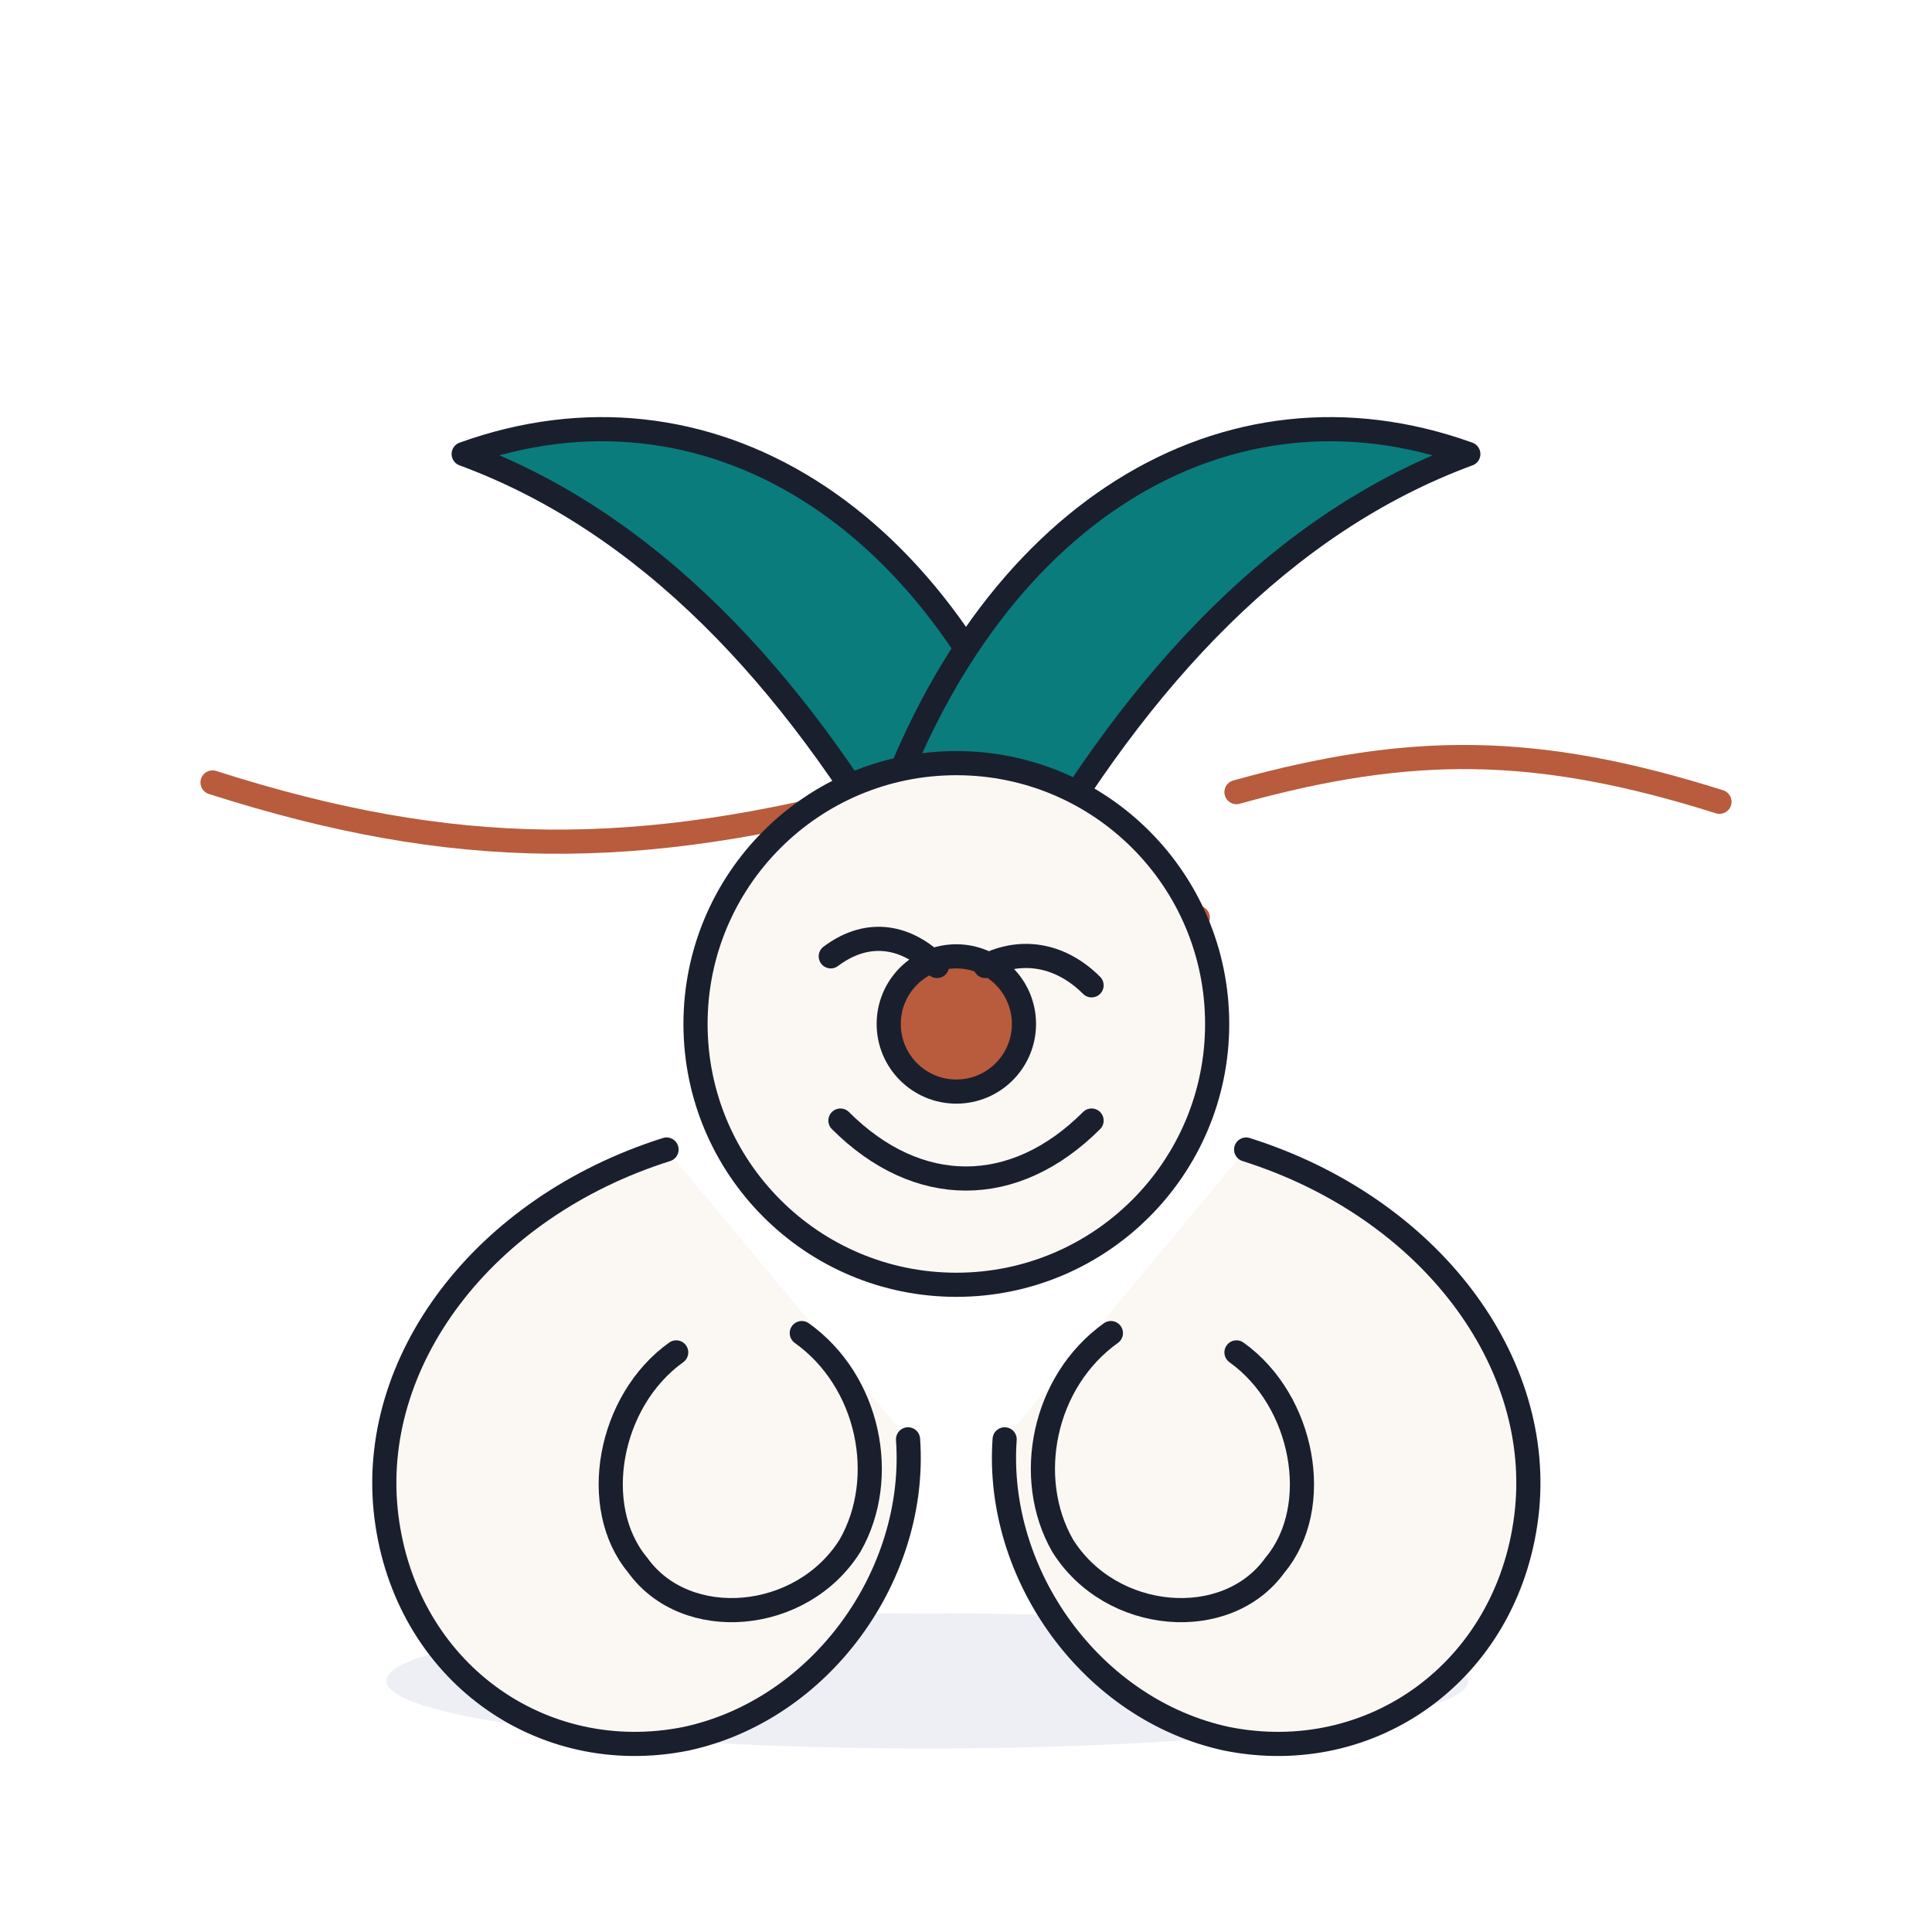
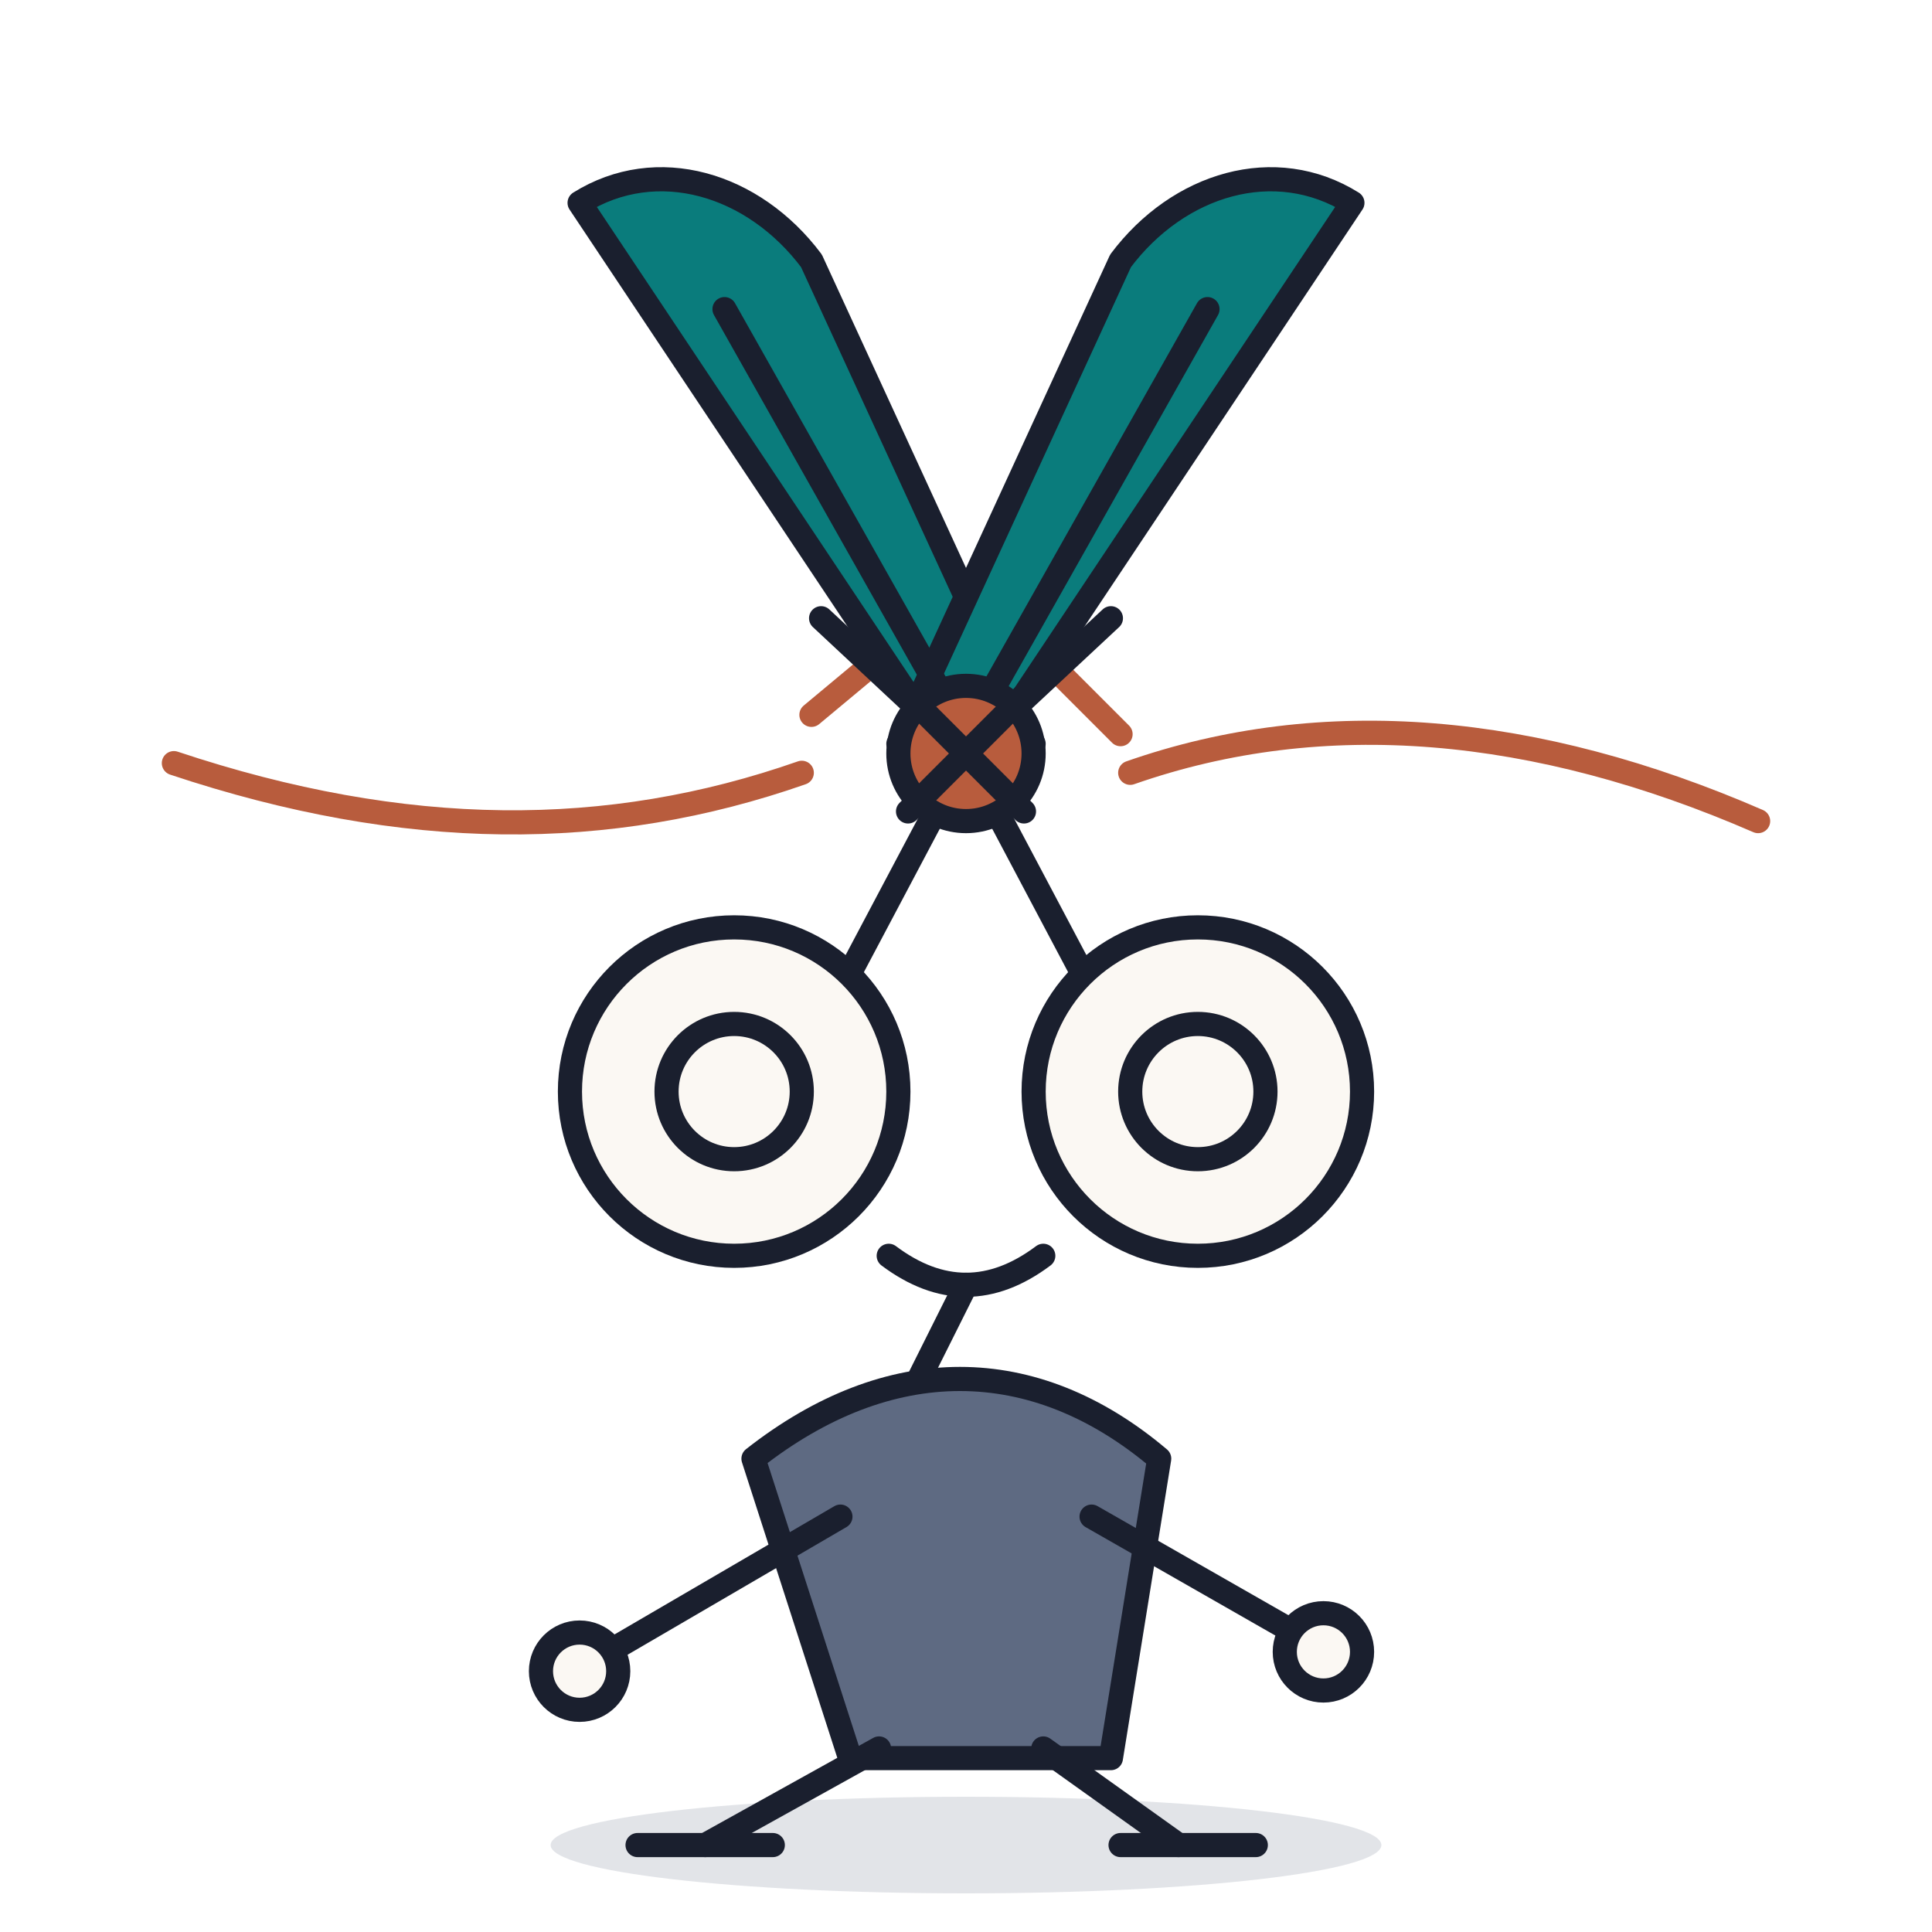
<svg xmlns="http://www.w3.org/2000/svg" width="200" height="200" viewBox="0 0 200 200" role="img" aria-labelledby="title desc">
+   <defs>
+     <g id="front-scissors-head" fill="none" stroke="#1a1f2e" stroke-width="2.5" stroke-linecap="round" stroke-linejoin="round">
+       <path d="M98 78 60 21c8-5 18-2 24 6l23 50Z" fill="#0a7c7c" />
+       <path d="M102 78 140 21c-8-5-18-2-24 6L93 77Z" fill="#0a7c7c" />
+       <path d="M97 71 75 32" />
+       <path d="M103 71 125 32" />
+       <path d="M85 64 100 78 118 112" />
+       <path d="M115 64 100 78 82 112" />
+       <circle cx="100" cy="78" r="7" fill="#b85c3d" />
+       <path d="M94 72 106 84" />
+       <path d="M106 72 94 84" />
+       <circle cx="76" cy="113" r="17" fill="#fbf8f3" />
+       <circle cx="124" cy="113" r="17" fill="#fbf8f3" />
+       <circle cx="76" cy="113" r="7" />
+       <circle cx="124" cy="113" r="7" />
+     </g>
+   </defs>
  <g fill="none" stroke="#1a1f2e" stroke-width="2.5" stroke-linecap="round" stroke-linejoin="round">
-     <ellipse cx="96" cy="174" rx="56" ry="7" fill="#e5e8f0" stroke="none" opacity=".7" />
-     <path d="M22 81c25 8 44 8 70 1" stroke="#b85c3d" stroke-width="2.5" />
-     <path d="M128 82c18-5 31-5 50 1" stroke="#b85c3d" stroke-width="2.5" />
-     <path d="M111 77l10-9" stroke="#b85c3d" />
-     <path d="M112 88l12 7" stroke="#b85c3d" />
-     <path d="M94 91C82 70 67 54 48 47c25-9 50 6 61 39" fill="#0a7c7c" />
-     <path d="M106 91c12-21 27-37 46-44-25-9-50 6-61 39" fill="#0a7c7c" />
-     <path d="M69 119c-19 6-31 22-29 38 2 16 16 26 31 23 14-3 24-17 23-31" fill="#fbf8f3" />
-     <path d="M129 119c19 6 31 22 29 38-2 16-16 26-31 23-14-3-24-17-23-31" fill="#fbf8f3" />
-     <path d="M70 140c-7 5-9 16-4 22 5 7 17 6 22-2 4-7 2-17-5-22" fill="none" />
-     <path d="M128 140c7 5 9 16 4 22-5 7-17 6-22-2-4-7-2-17 5-22" fill="none" />
-     <path d="M83 95c8 7 27 7 35 0" fill="none" />
-     <circle cx="99" cy="106" r="27" fill="#fbf8f3" />
-     <circle cx="99" cy="106" r="7" fill="#b85c3d" />
-     <path d="M86 99c4-3 8-2 11 1" fill="none" />
-     <path d="M102 100c4-2 8-1 11 2" fill="none" />
-     <path d="M87 116c8 8 18 8 26 0" fill="none" />
+     <ellipse cx="100" cy="191" rx="43" ry="5" fill="#5e6a82" stroke="none" opacity=".18" />
+     <path d="M18 79c24 8 45 8 65 1" stroke="#b85c3d" />
+     <path d="M117 80c20-7 42-5 65 5" stroke="#b85c3d" />
+     <path d="M84 74 96 64" stroke="#b85c3d" />
+     <path d="M116 76 105 65" stroke="#b85c3d" />
+     <use href="#front-scissors-head" />
+     <path d="M92 130q8 6 16 0" />
+     <path d="M100 133 94 145" />
+     <path d="M78 151c14-11 29-11 42 0l-5 31H88Z" fill="#5e6a82" />
+     <path d="M87 157 63 171" />
+     <path d="M113 157 134 169" />
+     <circle cx="60" cy="173" r="4" fill="#fbf8f3" />
+     <circle cx="137" cy="171" r="4" fill="#fbf8f3" />
+     <path d="M91 181 73 191" />
+     <path d="M108 181 122 191" />
+     <path d="M66 191h14" />
+     <path d="M116 191h14" />
  </g>
</svg>
